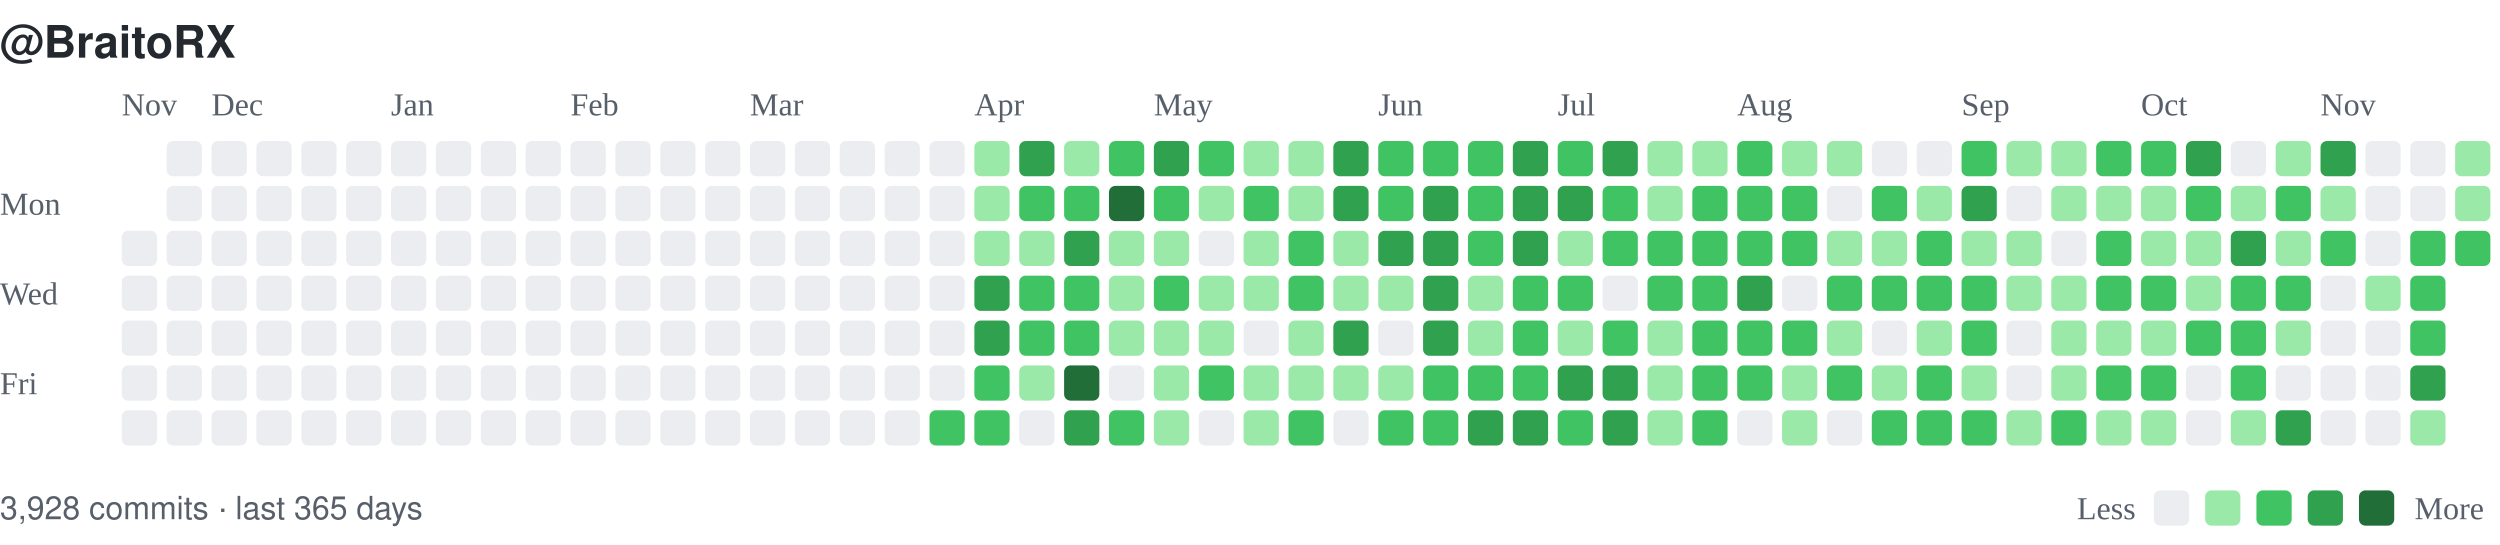
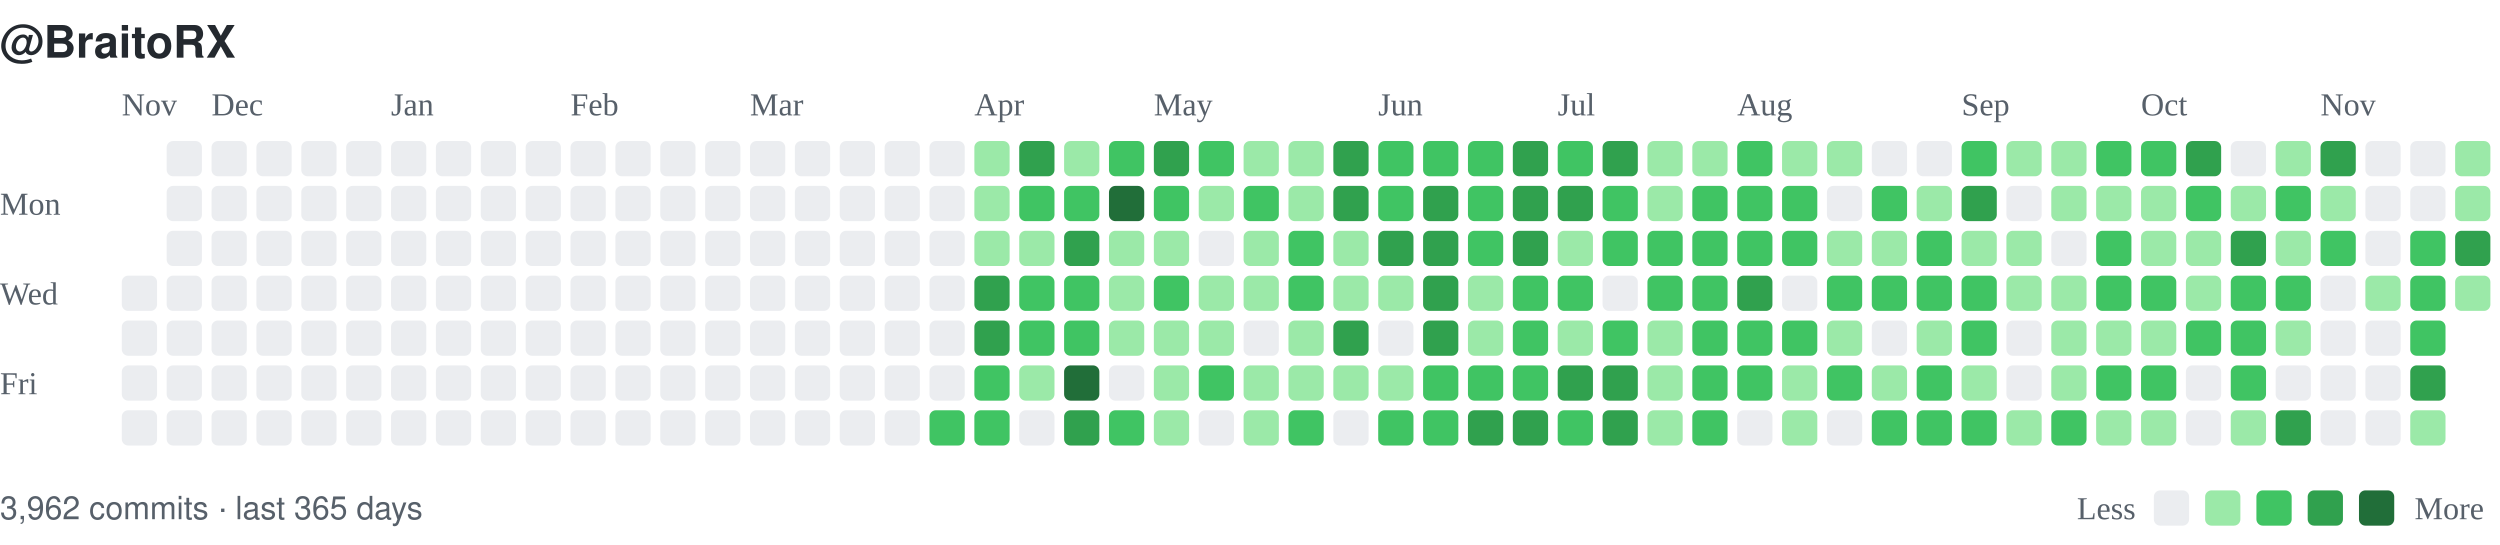
<svg xmlns="http://www.w3.org/2000/svg" width="780" height="170" viewBox="0 0 780 170" role="img">
  <text x="0" y="18" font-size="14" font-weight="600" fill="#24292f" font-family="ui-sans-serif,-apple-system,Segoe UI,Helvetica,Arial,sans-serif">@BraitoRX</text>
  <text x="0" y="67" font-size="10" fill="#57606a">Mon</text>
  <text x="0" y="95" font-size="10" fill="#57606a">Wed</text>
  <text x="0" y="123" font-size="10" fill="#57606a">Fri</text>
  <text x="38" y="36" font-size="10" fill="#57606a">Nov</text>
-   <rect x="38" y="72" width="11" height="11" rx="2" fill="#ebedf0" />
  <rect x="38" y="86" width="11" height="11" rx="2" fill="#ebedf0" />
  <rect x="38" y="100" width="11" height="11" rx="2" fill="#ebedf0" />
  <rect x="38" y="114" width="11" height="11" rx="2" fill="#ebedf0" />
  <rect x="38" y="128" width="11" height="11" rx="2" fill="#ebedf0" />
  <rect x="52" y="44" width="11" height="11" rx="2" fill="#ebedf0" />
  <rect x="52" y="58" width="11" height="11" rx="2" fill="#ebedf0" />
  <rect x="52" y="72" width="11" height="11" rx="2" fill="#ebedf0" />
  <rect x="52" y="86" width="11" height="11" rx="2" fill="#ebedf0" />
  <rect x="52" y="100" width="11" height="11" rx="2" fill="#ebedf0" />
  <rect x="52" y="114" width="11" height="11" rx="2" fill="#ebedf0" />
  <rect x="52" y="128" width="11" height="11" rx="2" fill="#ebedf0" />
  <text x="66" y="36" font-size="10" fill="#57606a">Dec</text>
  <rect x="66" y="44" width="11" height="11" rx="2" fill="#ebedf0" />
  <rect x="66" y="58" width="11" height="11" rx="2" fill="#ebedf0" />
  <rect x="66" y="72" width="11" height="11" rx="2" fill="#ebedf0" />
  <rect x="66" y="86" width="11" height="11" rx="2" fill="#ebedf0" />
  <rect x="66" y="100" width="11" height="11" rx="2" fill="#ebedf0" />
  <rect x="66" y="114" width="11" height="11" rx="2" fill="#ebedf0" />
  <rect x="66" y="128" width="11" height="11" rx="2" fill="#ebedf0" />
  <rect x="80" y="44" width="11" height="11" rx="2" fill="#ebedf0" />
  <rect x="80" y="58" width="11" height="11" rx="2" fill="#ebedf0" />
  <rect x="80" y="72" width="11" height="11" rx="2" fill="#ebedf0" />
  <rect x="80" y="86" width="11" height="11" rx="2" fill="#ebedf0" />
  <rect x="80" y="100" width="11" height="11" rx="2" fill="#ebedf0" />
  <rect x="80" y="114" width="11" height="11" rx="2" fill="#ebedf0" />
  <rect x="80" y="128" width="11" height="11" rx="2" fill="#ebedf0" />
  <rect x="94" y="44" width="11" height="11" rx="2" fill="#ebedf0" />
  <rect x="94" y="58" width="11" height="11" rx="2" fill="#ebedf0" />
  <rect x="94" y="72" width="11" height="11" rx="2" fill="#ebedf0" />
  <rect x="94" y="86" width="11" height="11" rx="2" fill="#ebedf0" />
  <rect x="94" y="100" width="11" height="11" rx="2" fill="#ebedf0" />
  <rect x="94" y="114" width="11" height="11" rx="2" fill="#ebedf0" />
  <rect x="94" y="128" width="11" height="11" rx="2" fill="#ebedf0" />
  <rect x="108" y="44" width="11" height="11" rx="2" fill="#ebedf0" />
  <rect x="108" y="58" width="11" height="11" rx="2" fill="#ebedf0" />
  <rect x="108" y="72" width="11" height="11" rx="2" fill="#ebedf0" />
  <rect x="108" y="86" width="11" height="11" rx="2" fill="#ebedf0" />
  <rect x="108" y="100" width="11" height="11" rx="2" fill="#ebedf0" />
  <rect x="108" y="114" width="11" height="11" rx="2" fill="#ebedf0" />
  <rect x="108" y="128" width="11" height="11" rx="2" fill="#ebedf0" />
  <text x="122" y="36" font-size="10" fill="#57606a">Jan</text>
  <rect x="122" y="44" width="11" height="11" rx="2" fill="#ebedf0" />
  <rect x="122" y="58" width="11" height="11" rx="2" fill="#ebedf0" />
  <rect x="122" y="72" width="11" height="11" rx="2" fill="#ebedf0" />
  <rect x="122" y="86" width="11" height="11" rx="2" fill="#ebedf0" />
  <rect x="122" y="100" width="11" height="11" rx="2" fill="#ebedf0" />
  <rect x="122" y="114" width="11" height="11" rx="2" fill="#ebedf0" />
  <rect x="122" y="128" width="11" height="11" rx="2" fill="#ebedf0" />
  <rect x="136" y="44" width="11" height="11" rx="2" fill="#ebedf0" />
  <rect x="136" y="58" width="11" height="11" rx="2" fill="#ebedf0" />
  <rect x="136" y="72" width="11" height="11" rx="2" fill="#ebedf0" />
  <rect x="136" y="86" width="11" height="11" rx="2" fill="#ebedf0" />
  <rect x="136" y="100" width="11" height="11" rx="2" fill="#ebedf0" />
  <rect x="136" y="114" width="11" height="11" rx="2" fill="#ebedf0" />
  <rect x="136" y="128" width="11" height="11" rx="2" fill="#ebedf0" />
  <rect x="150" y="44" width="11" height="11" rx="2" fill="#ebedf0" />
  <rect x="150" y="58" width="11" height="11" rx="2" fill="#ebedf0" />
  <rect x="150" y="72" width="11" height="11" rx="2" fill="#ebedf0" />
  <rect x="150" y="86" width="11" height="11" rx="2" fill="#ebedf0" />
  <rect x="150" y="100" width="11" height="11" rx="2" fill="#ebedf0" />
  <rect x="150" y="114" width="11" height="11" rx="2" fill="#ebedf0" />
  <rect x="150" y="128" width="11" height="11" rx="2" fill="#ebedf0" />
  <rect x="164" y="44" width="11" height="11" rx="2" fill="#ebedf0" />
  <rect x="164" y="58" width="11" height="11" rx="2" fill="#ebedf0" />
  <rect x="164" y="72" width="11" height="11" rx="2" fill="#ebedf0" />
  <rect x="164" y="86" width="11" height="11" rx="2" fill="#ebedf0" />
  <rect x="164" y="100" width="11" height="11" rx="2" fill="#ebedf0" />
  <rect x="164" y="114" width="11" height="11" rx="2" fill="#ebedf0" />
  <rect x="164" y="128" width="11" height="11" rx="2" fill="#ebedf0" />
  <text x="178" y="36" font-size="10" fill="#57606a">Feb</text>
  <rect x="178" y="44" width="11" height="11" rx="2" fill="#ebedf0" />
  <rect x="178" y="58" width="11" height="11" rx="2" fill="#ebedf0" />
  <rect x="178" y="72" width="11" height="11" rx="2" fill="#ebedf0" />
  <rect x="178" y="86" width="11" height="11" rx="2" fill="#ebedf0" />
  <rect x="178" y="100" width="11" height="11" rx="2" fill="#ebedf0" />
  <rect x="178" y="114" width="11" height="11" rx="2" fill="#ebedf0" />
  <rect x="178" y="128" width="11" height="11" rx="2" fill="#ebedf0" />
  <rect x="192" y="44" width="11" height="11" rx="2" fill="#ebedf0" />
  <rect x="192" y="58" width="11" height="11" rx="2" fill="#ebedf0" />
  <rect x="192" y="72" width="11" height="11" rx="2" fill="#ebedf0" />
  <rect x="192" y="86" width="11" height="11" rx="2" fill="#ebedf0" />
  <rect x="192" y="100" width="11" height="11" rx="2" fill="#ebedf0" />
  <rect x="192" y="114" width="11" height="11" rx="2" fill="#ebedf0" />
  <rect x="192" y="128" width="11" height="11" rx="2" fill="#ebedf0" />
  <rect x="206" y="44" width="11" height="11" rx="2" fill="#ebedf0" />
  <rect x="206" y="58" width="11" height="11" rx="2" fill="#ebedf0" />
  <rect x="206" y="72" width="11" height="11" rx="2" fill="#ebedf0" />
  <rect x="206" y="86" width="11" height="11" rx="2" fill="#ebedf0" />
  <rect x="206" y="100" width="11" height="11" rx="2" fill="#ebedf0" />
  <rect x="206" y="114" width="11" height="11" rx="2" fill="#ebedf0" />
  <rect x="206" y="128" width="11" height="11" rx="2" fill="#ebedf0" />
  <rect x="220" y="44" width="11" height="11" rx="2" fill="#ebedf0" />
  <rect x="220" y="58" width="11" height="11" rx="2" fill="#ebedf0" />
  <rect x="220" y="72" width="11" height="11" rx="2" fill="#ebedf0" />
  <rect x="220" y="86" width="11" height="11" rx="2" fill="#ebedf0" />
  <rect x="220" y="100" width="11" height="11" rx="2" fill="#ebedf0" />
  <rect x="220" y="114" width="11" height="11" rx="2" fill="#ebedf0" />
  <rect x="220" y="128" width="11" height="11" rx="2" fill="#ebedf0" />
  <text x="234" y="36" font-size="10" fill="#57606a">Mar</text>
  <rect x="234" y="44" width="11" height="11" rx="2" fill="#ebedf0" />
  <rect x="234" y="58" width="11" height="11" rx="2" fill="#ebedf0" />
  <rect x="234" y="72" width="11" height="11" rx="2" fill="#ebedf0" />
  <rect x="234" y="86" width="11" height="11" rx="2" fill="#ebedf0" />
  <rect x="234" y="100" width="11" height="11" rx="2" fill="#ebedf0" />
  <rect x="234" y="114" width="11" height="11" rx="2" fill="#ebedf0" />
  <rect x="234" y="128" width="11" height="11" rx="2" fill="#ebedf0" />
  <rect x="248" y="44" width="11" height="11" rx="2" fill="#ebedf0" />
  <rect x="248" y="58" width="11" height="11" rx="2" fill="#ebedf0" />
  <rect x="248" y="72" width="11" height="11" rx="2" fill="#ebedf0" />
  <rect x="248" y="86" width="11" height="11" rx="2" fill="#ebedf0" />
  <rect x="248" y="100" width="11" height="11" rx="2" fill="#ebedf0" />
  <rect x="248" y="114" width="11" height="11" rx="2" fill="#ebedf0" />
  <rect x="248" y="128" width="11" height="11" rx="2" fill="#ebedf0" />
  <rect x="262" y="44" width="11" height="11" rx="2" fill="#ebedf0" />
  <rect x="262" y="58" width="11" height="11" rx="2" fill="#ebedf0" />
  <rect x="262" y="72" width="11" height="11" rx="2" fill="#ebedf0" />
  <rect x="262" y="86" width="11" height="11" rx="2" fill="#ebedf0" />
  <rect x="262" y="100" width="11" height="11" rx="2" fill="#ebedf0" />
  <rect x="262" y="114" width="11" height="11" rx="2" fill="#ebedf0" />
  <rect x="262" y="128" width="11" height="11" rx="2" fill="#ebedf0" />
  <rect x="276" y="44" width="11" height="11" rx="2" fill="#ebedf0" />
  <rect x="276" y="58" width="11" height="11" rx="2" fill="#ebedf0" />
  <rect x="276" y="72" width="11" height="11" rx="2" fill="#ebedf0" />
  <rect x="276" y="86" width="11" height="11" rx="2" fill="#ebedf0" />
  <rect x="276" y="100" width="11" height="11" rx="2" fill="#ebedf0" />
  <rect x="276" y="114" width="11" height="11" rx="2" fill="#ebedf0" />
  <rect x="276" y="128" width="11" height="11" rx="2" fill="#ebedf0" />
  <rect x="290" y="44" width="11" height="11" rx="2" fill="#ebedf0" />
  <rect x="290" y="58" width="11" height="11" rx="2" fill="#ebedf0" />
  <rect x="290" y="72" width="11" height="11" rx="2" fill="#ebedf0" />
  <rect x="290" y="86" width="11" height="11" rx="2" fill="#ebedf0" />
  <rect x="290" y="100" width="11" height="11" rx="2" fill="#ebedf0" />
  <rect x="290" y="114" width="11" height="11" rx="2" fill="#ebedf0" />
  <rect x="290" y="128" width="11" height="11" rx="2" fill="#40c463" />
  <text x="304" y="36" font-size="10" fill="#57606a">Apr</text>
  <rect x="304" y="44" width="11" height="11" rx="2" fill="#9be9a8" />
  <rect x="304" y="58" width="11" height="11" rx="2" fill="#9be9a8" />
  <rect x="304" y="72" width="11" height="11" rx="2" fill="#9be9a8" />
  <rect x="304" y="86" width="11" height="11" rx="2" fill="#30a14e" />
  <rect x="304" y="100" width="11" height="11" rx="2" fill="#30a14e" />
  <rect x="304" y="114" width="11" height="11" rx="2" fill="#40c463" />
  <rect x="304" y="128" width="11" height="11" rx="2" fill="#40c463" />
  <rect x="318" y="44" width="11" height="11" rx="2" fill="#30a14e" />
  <rect x="318" y="58" width="11" height="11" rx="2" fill="#40c463" />
  <rect x="318" y="72" width="11" height="11" rx="2" fill="#9be9a8" />
  <rect x="318" y="86" width="11" height="11" rx="2" fill="#40c463" />
  <rect x="318" y="100" width="11" height="11" rx="2" fill="#40c463" />
  <rect x="318" y="114" width="11" height="11" rx="2" fill="#9be9a8" />
  <rect x="318" y="128" width="11" height="11" rx="2" fill="#ebedf0" />
  <rect x="332" y="44" width="11" height="11" rx="2" fill="#9be9a8" />
  <rect x="332" y="58" width="11" height="11" rx="2" fill="#40c463" />
  <rect x="332" y="72" width="11" height="11" rx="2" fill="#30a14e" />
  <rect x="332" y="86" width="11" height="11" rx="2" fill="#40c463" />
  <rect x="332" y="100" width="11" height="11" rx="2" fill="#40c463" />
  <rect x="332" y="114" width="11" height="11" rx="2" fill="#216e39" />
  <rect x="332" y="128" width="11" height="11" rx="2" fill="#30a14e" />
  <rect x="346" y="44" width="11" height="11" rx="2" fill="#40c463" />
  <rect x="346" y="58" width="11" height="11" rx="2" fill="#216e39" />
  <rect x="346" y="72" width="11" height="11" rx="2" fill="#9be9a8" />
  <rect x="346" y="86" width="11" height="11" rx="2" fill="#9be9a8" />
  <rect x="346" y="100" width="11" height="11" rx="2" fill="#9be9a8" />
  <rect x="346" y="114" width="11" height="11" rx="2" fill="#ebedf0" />
  <rect x="346" y="128" width="11" height="11" rx="2" fill="#40c463" />
  <text x="360" y="36" font-size="10" fill="#57606a">May</text>
  <rect x="360" y="44" width="11" height="11" rx="2" fill="#30a14e" />
  <rect x="360" y="58" width="11" height="11" rx="2" fill="#40c463" />
  <rect x="360" y="72" width="11" height="11" rx="2" fill="#9be9a8" />
  <rect x="360" y="86" width="11" height="11" rx="2" fill="#40c463" />
  <rect x="360" y="100" width="11" height="11" rx="2" fill="#9be9a8" />
  <rect x="360" y="114" width="11" height="11" rx="2" fill="#9be9a8" />
  <rect x="360" y="128" width="11" height="11" rx="2" fill="#9be9a8" />
  <rect x="374" y="44" width="11" height="11" rx="2" fill="#40c463" />
  <rect x="374" y="58" width="11" height="11" rx="2" fill="#9be9a8" />
  <rect x="374" y="72" width="11" height="11" rx="2" fill="#ebedf0" />
  <rect x="374" y="86" width="11" height="11" rx="2" fill="#9be9a8" />
  <rect x="374" y="100" width="11" height="11" rx="2" fill="#9be9a8" />
  <rect x="374" y="114" width="11" height="11" rx="2" fill="#40c463" />
  <rect x="374" y="128" width="11" height="11" rx="2" fill="#ebedf0" />
  <rect x="388" y="44" width="11" height="11" rx="2" fill="#9be9a8" />
  <rect x="388" y="58" width="11" height="11" rx="2" fill="#40c463" />
  <rect x="388" y="72" width="11" height="11" rx="2" fill="#9be9a8" />
  <rect x="388" y="86" width="11" height="11" rx="2" fill="#9be9a8" />
  <rect x="388" y="100" width="11" height="11" rx="2" fill="#ebedf0" />
  <rect x="388" y="114" width="11" height="11" rx="2" fill="#9be9a8" />
  <rect x="388" y="128" width="11" height="11" rx="2" fill="#9be9a8" />
  <rect x="402" y="44" width="11" height="11" rx="2" fill="#9be9a8" />
  <rect x="402" y="58" width="11" height="11" rx="2" fill="#9be9a8" />
  <rect x="402" y="72" width="11" height="11" rx="2" fill="#40c463" />
  <rect x="402" y="86" width="11" height="11" rx="2" fill="#40c463" />
  <rect x="402" y="100" width="11" height="11" rx="2" fill="#9be9a8" />
  <rect x="402" y="114" width="11" height="11" rx="2" fill="#9be9a8" />
  <rect x="402" y="128" width="11" height="11" rx="2" fill="#40c463" />
  <rect x="416" y="44" width="11" height="11" rx="2" fill="#30a14e" />
  <rect x="416" y="58" width="11" height="11" rx="2" fill="#30a14e" />
  <rect x="416" y="72" width="11" height="11" rx="2" fill="#9be9a8" />
  <rect x="416" y="86" width="11" height="11" rx="2" fill="#9be9a8" />
  <rect x="416" y="100" width="11" height="11" rx="2" fill="#30a14e" />
  <rect x="416" y="114" width="11" height="11" rx="2" fill="#9be9a8" />
  <rect x="416" y="128" width="11" height="11" rx="2" fill="#ebedf0" />
  <text x="430" y="36" font-size="10" fill="#57606a">Jun</text>
  <rect x="430" y="44" width="11" height="11" rx="2" fill="#40c463" />
  <rect x="430" y="58" width="11" height="11" rx="2" fill="#40c463" />
  <rect x="430" y="72" width="11" height="11" rx="2" fill="#30a14e" />
  <rect x="430" y="86" width="11" height="11" rx="2" fill="#9be9a8" />
  <rect x="430" y="100" width="11" height="11" rx="2" fill="#ebedf0" />
  <rect x="430" y="114" width="11" height="11" rx="2" fill="#9be9a8" />
  <rect x="430" y="128" width="11" height="11" rx="2" fill="#40c463" />
  <rect x="444" y="44" width="11" height="11" rx="2" fill="#40c463" />
  <rect x="444" y="58" width="11" height="11" rx="2" fill="#30a14e" />
  <rect x="444" y="72" width="11" height="11" rx="2" fill="#30a14e" />
  <rect x="444" y="86" width="11" height="11" rx="2" fill="#30a14e" />
  <rect x="444" y="100" width="11" height="11" rx="2" fill="#30a14e" />
  <rect x="444" y="114" width="11" height="11" rx="2" fill="#40c463" />
  <rect x="444" y="128" width="11" height="11" rx="2" fill="#40c463" />
  <rect x="458" y="44" width="11" height="11" rx="2" fill="#40c463" />
  <rect x="458" y="58" width="11" height="11" rx="2" fill="#40c463" />
  <rect x="458" y="72" width="11" height="11" rx="2" fill="#40c463" />
  <rect x="458" y="86" width="11" height="11" rx="2" fill="#9be9a8" />
  <rect x="458" y="100" width="11" height="11" rx="2" fill="#9be9a8" />
  <rect x="458" y="114" width="11" height="11" rx="2" fill="#40c463" />
  <rect x="458" y="128" width="11" height="11" rx="2" fill="#30a14e" />
  <rect x="472" y="44" width="11" height="11" rx="2" fill="#30a14e" />
  <rect x="472" y="58" width="11" height="11" rx="2" fill="#30a14e" />
  <rect x="472" y="72" width="11" height="11" rx="2" fill="#30a14e" />
  <rect x="472" y="86" width="11" height="11" rx="2" fill="#40c463" />
  <rect x="472" y="100" width="11" height="11" rx="2" fill="#40c463" />
  <rect x="472" y="114" width="11" height="11" rx="2" fill="#40c463" />
  <rect x="472" y="128" width="11" height="11" rx="2" fill="#30a14e" />
  <text x="486" y="36" font-size="10" fill="#57606a">Jul</text>
  <rect x="486" y="44" width="11" height="11" rx="2" fill="#40c463" />
  <rect x="486" y="58" width="11" height="11" rx="2" fill="#30a14e" />
  <rect x="486" y="72" width="11" height="11" rx="2" fill="#9be9a8" />
  <rect x="486" y="86" width="11" height="11" rx="2" fill="#40c463" />
  <rect x="486" y="100" width="11" height="11" rx="2" fill="#9be9a8" />
  <rect x="486" y="114" width="11" height="11" rx="2" fill="#30a14e" />
  <rect x="486" y="128" width="11" height="11" rx="2" fill="#40c463" />
  <rect x="500" y="44" width="11" height="11" rx="2" fill="#30a14e" />
  <rect x="500" y="58" width="11" height="11" rx="2" fill="#40c463" />
  <rect x="500" y="72" width="11" height="11" rx="2" fill="#40c463" />
  <rect x="500" y="86" width="11" height="11" rx="2" fill="#ebedf0" />
  <rect x="500" y="100" width="11" height="11" rx="2" fill="#40c463" />
  <rect x="500" y="114" width="11" height="11" rx="2" fill="#30a14e" />
  <rect x="500" y="128" width="11" height="11" rx="2" fill="#30a14e" />
  <rect x="514" y="44" width="11" height="11" rx="2" fill="#9be9a8" />
  <rect x="514" y="58" width="11" height="11" rx="2" fill="#9be9a8" />
  <rect x="514" y="72" width="11" height="11" rx="2" fill="#40c463" />
  <rect x="514" y="86" width="11" height="11" rx="2" fill="#40c463" />
  <rect x="514" y="100" width="11" height="11" rx="2" fill="#9be9a8" />
  <rect x="514" y="114" width="11" height="11" rx="2" fill="#9be9a8" />
  <rect x="514" y="128" width="11" height="11" rx="2" fill="#9be9a8" />
  <rect x="528" y="44" width="11" height="11" rx="2" fill="#9be9a8" />
  <rect x="528" y="58" width="11" height="11" rx="2" fill="#40c463" />
  <rect x="528" y="72" width="11" height="11" rx="2" fill="#40c463" />
  <rect x="528" y="86" width="11" height="11" rx="2" fill="#40c463" />
  <rect x="528" y="100" width="11" height="11" rx="2" fill="#40c463" />
  <rect x="528" y="114" width="11" height="11" rx="2" fill="#40c463" />
  <rect x="528" y="128" width="11" height="11" rx="2" fill="#40c463" />
  <text x="542" y="36" font-size="10" fill="#57606a">Aug</text>
  <rect x="542" y="44" width="11" height="11" rx="2" fill="#40c463" />
  <rect x="542" y="58" width="11" height="11" rx="2" fill="#40c463" />
  <rect x="542" y="72" width="11" height="11" rx="2" fill="#40c463" />
  <rect x="542" y="86" width="11" height="11" rx="2" fill="#30a14e" />
  <rect x="542" y="100" width="11" height="11" rx="2" fill="#40c463" />
  <rect x="542" y="114" width="11" height="11" rx="2" fill="#40c463" />
  <rect x="542" y="128" width="11" height="11" rx="2" fill="#ebedf0" />
  <rect x="556" y="44" width="11" height="11" rx="2" fill="#9be9a8" />
  <rect x="556" y="58" width="11" height="11" rx="2" fill="#40c463" />
  <rect x="556" y="72" width="11" height="11" rx="2" fill="#40c463" />
  <rect x="556" y="86" width="11" height="11" rx="2" fill="#ebedf0" />
  <rect x="556" y="100" width="11" height="11" rx="2" fill="#40c463" />
  <rect x="556" y="114" width="11" height="11" rx="2" fill="#9be9a8" />
  <rect x="556" y="128" width="11" height="11" rx="2" fill="#9be9a8" />
  <rect x="570" y="44" width="11" height="11" rx="2" fill="#9be9a8" />
  <rect x="570" y="58" width="11" height="11" rx="2" fill="#ebedf0" />
  <rect x="570" y="72" width="11" height="11" rx="2" fill="#9be9a8" />
  <rect x="570" y="86" width="11" height="11" rx="2" fill="#40c463" />
  <rect x="570" y="100" width="11" height="11" rx="2" fill="#9be9a8" />
  <rect x="570" y="114" width="11" height="11" rx="2" fill="#40c463" />
  <rect x="570" y="128" width="11" height="11" rx="2" fill="#ebedf0" />
  <rect x="584" y="44" width="11" height="11" rx="2" fill="#ebedf0" />
  <rect x="584" y="58" width="11" height="11" rx="2" fill="#40c463" />
  <rect x="584" y="72" width="11" height="11" rx="2" fill="#9be9a8" />
  <rect x="584" y="86" width="11" height="11" rx="2" fill="#40c463" />
  <rect x="584" y="100" width="11" height="11" rx="2" fill="#ebedf0" />
  <rect x="584" y="114" width="11" height="11" rx="2" fill="#9be9a8" />
  <rect x="584" y="128" width="11" height="11" rx="2" fill="#40c463" />
  <rect x="598" y="44" width="11" height="11" rx="2" fill="#ebedf0" />
  <rect x="598" y="58" width="11" height="11" rx="2" fill="#9be9a8" />
  <rect x="598" y="72" width="11" height="11" rx="2" fill="#40c463" />
  <rect x="598" y="86" width="11" height="11" rx="2" fill="#40c463" />
  <rect x="598" y="100" width="11" height="11" rx="2" fill="#9be9a8" />
  <rect x="598" y="114" width="11" height="11" rx="2" fill="#40c463" />
  <rect x="598" y="128" width="11" height="11" rx="2" fill="#40c463" />
  <text x="612" y="36" font-size="10" fill="#57606a">Sep</text>
  <rect x="612" y="44" width="11" height="11" rx="2" fill="#40c463" />
  <rect x="612" y="58" width="11" height="11" rx="2" fill="#30a14e" />
  <rect x="612" y="72" width="11" height="11" rx="2" fill="#9be9a8" />
  <rect x="612" y="86" width="11" height="11" rx="2" fill="#40c463" />
  <rect x="612" y="100" width="11" height="11" rx="2" fill="#40c463" />
  <rect x="612" y="114" width="11" height="11" rx="2" fill="#9be9a8" />
  <rect x="612" y="128" width="11" height="11" rx="2" fill="#40c463" />
  <rect x="626" y="44" width="11" height="11" rx="2" fill="#9be9a8" />
  <rect x="626" y="58" width="11" height="11" rx="2" fill="#ebedf0" />
  <rect x="626" y="72" width="11" height="11" rx="2" fill="#9be9a8" />
  <rect x="626" y="86" width="11" height="11" rx="2" fill="#9be9a8" />
  <rect x="626" y="100" width="11" height="11" rx="2" fill="#ebedf0" />
  <rect x="626" y="114" width="11" height="11" rx="2" fill="#ebedf0" />
  <rect x="626" y="128" width="11" height="11" rx="2" fill="#9be9a8" />
  <rect x="640" y="44" width="11" height="11" rx="2" fill="#9be9a8" />
  <rect x="640" y="58" width="11" height="11" rx="2" fill="#9be9a8" />
  <rect x="640" y="72" width="11" height="11" rx="2" fill="#ebedf0" />
  <rect x="640" y="86" width="11" height="11" rx="2" fill="#9be9a8" />
  <rect x="640" y="100" width="11" height="11" rx="2" fill="#9be9a8" />
  <rect x="640" y="114" width="11" height="11" rx="2" fill="#9be9a8" />
  <rect x="640" y="128" width="11" height="11" rx="2" fill="#40c463" />
  <rect x="654" y="44" width="11" height="11" rx="2" fill="#40c463" />
  <rect x="654" y="58" width="11" height="11" rx="2" fill="#9be9a8" />
  <rect x="654" y="72" width="11" height="11" rx="2" fill="#40c463" />
  <rect x="654" y="86" width="11" height="11" rx="2" fill="#40c463" />
  <rect x="654" y="100" width="11" height="11" rx="2" fill="#9be9a8" />
  <rect x="654" y="114" width="11" height="11" rx="2" fill="#40c463" />
  <rect x="654" y="128" width="11" height="11" rx="2" fill="#9be9a8" />
  <text x="668" y="36" font-size="10" fill="#57606a">Oct</text>
  <rect x="668" y="44" width="11" height="11" rx="2" fill="#40c463" />
  <rect x="668" y="58" width="11" height="11" rx="2" fill="#9be9a8" />
  <rect x="668" y="72" width="11" height="11" rx="2" fill="#9be9a8" />
  <rect x="668" y="86" width="11" height="11" rx="2" fill="#40c463" />
  <rect x="668" y="100" width="11" height="11" rx="2" fill="#9be9a8" />
  <rect x="668" y="114" width="11" height="11" rx="2" fill="#40c463" />
  <rect x="668" y="128" width="11" height="11" rx="2" fill="#9be9a8" />
  <rect x="682" y="44" width="11" height="11" rx="2" fill="#30a14e" />
  <rect x="682" y="58" width="11" height="11" rx="2" fill="#40c463" />
  <rect x="682" y="72" width="11" height="11" rx="2" fill="#9be9a8" />
  <rect x="682" y="86" width="11" height="11" rx="2" fill="#9be9a8" />
  <rect x="682" y="100" width="11" height="11" rx="2" fill="#40c463" />
  <rect x="682" y="114" width="11" height="11" rx="2" fill="#ebedf0" />
  <rect x="682" y="128" width="11" height="11" rx="2" fill="#ebedf0" />
  <rect x="696" y="44" width="11" height="11" rx="2" fill="#ebedf0" />
  <rect x="696" y="58" width="11" height="11" rx="2" fill="#9be9a8" />
  <rect x="696" y="72" width="11" height="11" rx="2" fill="#30a14e" />
  <rect x="696" y="86" width="11" height="11" rx="2" fill="#40c463" />
  <rect x="696" y="100" width="11" height="11" rx="2" fill="#40c463" />
  <rect x="696" y="114" width="11" height="11" rx="2" fill="#40c463" />
  <rect x="696" y="128" width="11" height="11" rx="2" fill="#9be9a8" />
  <rect x="710" y="44" width="11" height="11" rx="2" fill="#9be9a8" />
  <rect x="710" y="58" width="11" height="11" rx="2" fill="#40c463" />
  <rect x="710" y="72" width="11" height="11" rx="2" fill="#9be9a8" />
  <rect x="710" y="86" width="11" height="11" rx="2" fill="#40c463" />
  <rect x="710" y="100" width="11" height="11" rx="2" fill="#9be9a8" />
  <rect x="710" y="114" width="11" height="11" rx="2" fill="#ebedf0" />
  <rect x="710" y="128" width="11" height="11" rx="2" fill="#30a14e" />
  <text x="724" y="36" font-size="10" fill="#57606a">Nov</text>
  <rect x="724" y="44" width="11" height="11" rx="2" fill="#30a14e" />
  <rect x="724" y="58" width="11" height="11" rx="2" fill="#9be9a8" />
  <rect x="724" y="72" width="11" height="11" rx="2" fill="#40c463" />
  <rect x="724" y="86" width="11" height="11" rx="2" fill="#ebedf0" />
  <rect x="724" y="100" width="11" height="11" rx="2" fill="#ebedf0" />
  <rect x="724" y="114" width="11" height="11" rx="2" fill="#ebedf0" />
  <rect x="724" y="128" width="11" height="11" rx="2" fill="#ebedf0" />
  <rect x="738" y="44" width="11" height="11" rx="2" fill="#ebedf0" />
  <rect x="738" y="58" width="11" height="11" rx="2" fill="#ebedf0" />
  <rect x="738" y="72" width="11" height="11" rx="2" fill="#ebedf0" />
  <rect x="738" y="86" width="11" height="11" rx="2" fill="#9be9a8" />
  <rect x="738" y="100" width="11" height="11" rx="2" fill="#ebedf0" />
  <rect x="738" y="114" width="11" height="11" rx="2" fill="#ebedf0" />
  <rect x="738" y="128" width="11" height="11" rx="2" fill="#ebedf0" />
  <rect x="752" y="44" width="11" height="11" rx="2" fill="#ebedf0" />
  <rect x="752" y="58" width="11" height="11" rx="2" fill="#ebedf0" />
  <rect x="752" y="72" width="11" height="11" rx="2" fill="#40c463" />
  <rect x="752" y="86" width="11" height="11" rx="2" fill="#40c463" />
  <rect x="752" y="100" width="11" height="11" rx="2" fill="#40c463" />
  <rect x="752" y="114" width="11" height="11" rx="2" fill="#30a14e" />
  <rect x="752" y="128" width="11" height="11" rx="2" fill="#9be9a8" />
  <rect x="766" y="44" width="11" height="11" rx="2" fill="#9be9a8" />
  <rect x="766" y="58" width="11" height="11" rx="2" fill="#9be9a8" />
-   <rect x="766" y="72" width="11" height="11" rx="2" fill="#40c463" />
+   <rect x="766" y="72" width="11" height="11" rx="2" fill="#30a14e" />
+   <rect x="766" y="86" width="11" height="11" rx="2" fill="#9be9a8" />
  <text x="648" y="162" font-size="10" fill="#57606a">Less</text>
  <rect x="672" y="153" width="11" height="11" rx="2" fill="#ebedf0" />
  <rect x="688" y="153" width="11" height="11" rx="2" fill="#9be9a8" />
  <rect x="704" y="153" width="11" height="11" rx="2" fill="#40c463" />
  <rect x="720" y="153" width="11" height="11" rx="2" fill="#30a14e" />
  <rect x="736" y="153" width="11" height="11" rx="2" fill="#216e39" />
  <text x="775" y="162" font-size="10" fill="#57606a" text-anchor="end">More</text>
-   <text x="0" y="162" font-size="10" fill="#57606a" font-family="ui-sans-serif,-apple-system,Segoe UI,Helvetica,Arial,sans-serif">3,928 commits · last 365 days</text>
+   <text x="0" y="162" font-size="10" fill="#57606a" font-family="ui-sans-serif,-apple-system,Segoe UI,Helvetica,Arial,sans-serif">3,962 commits · last 365 days</text>
</svg>
